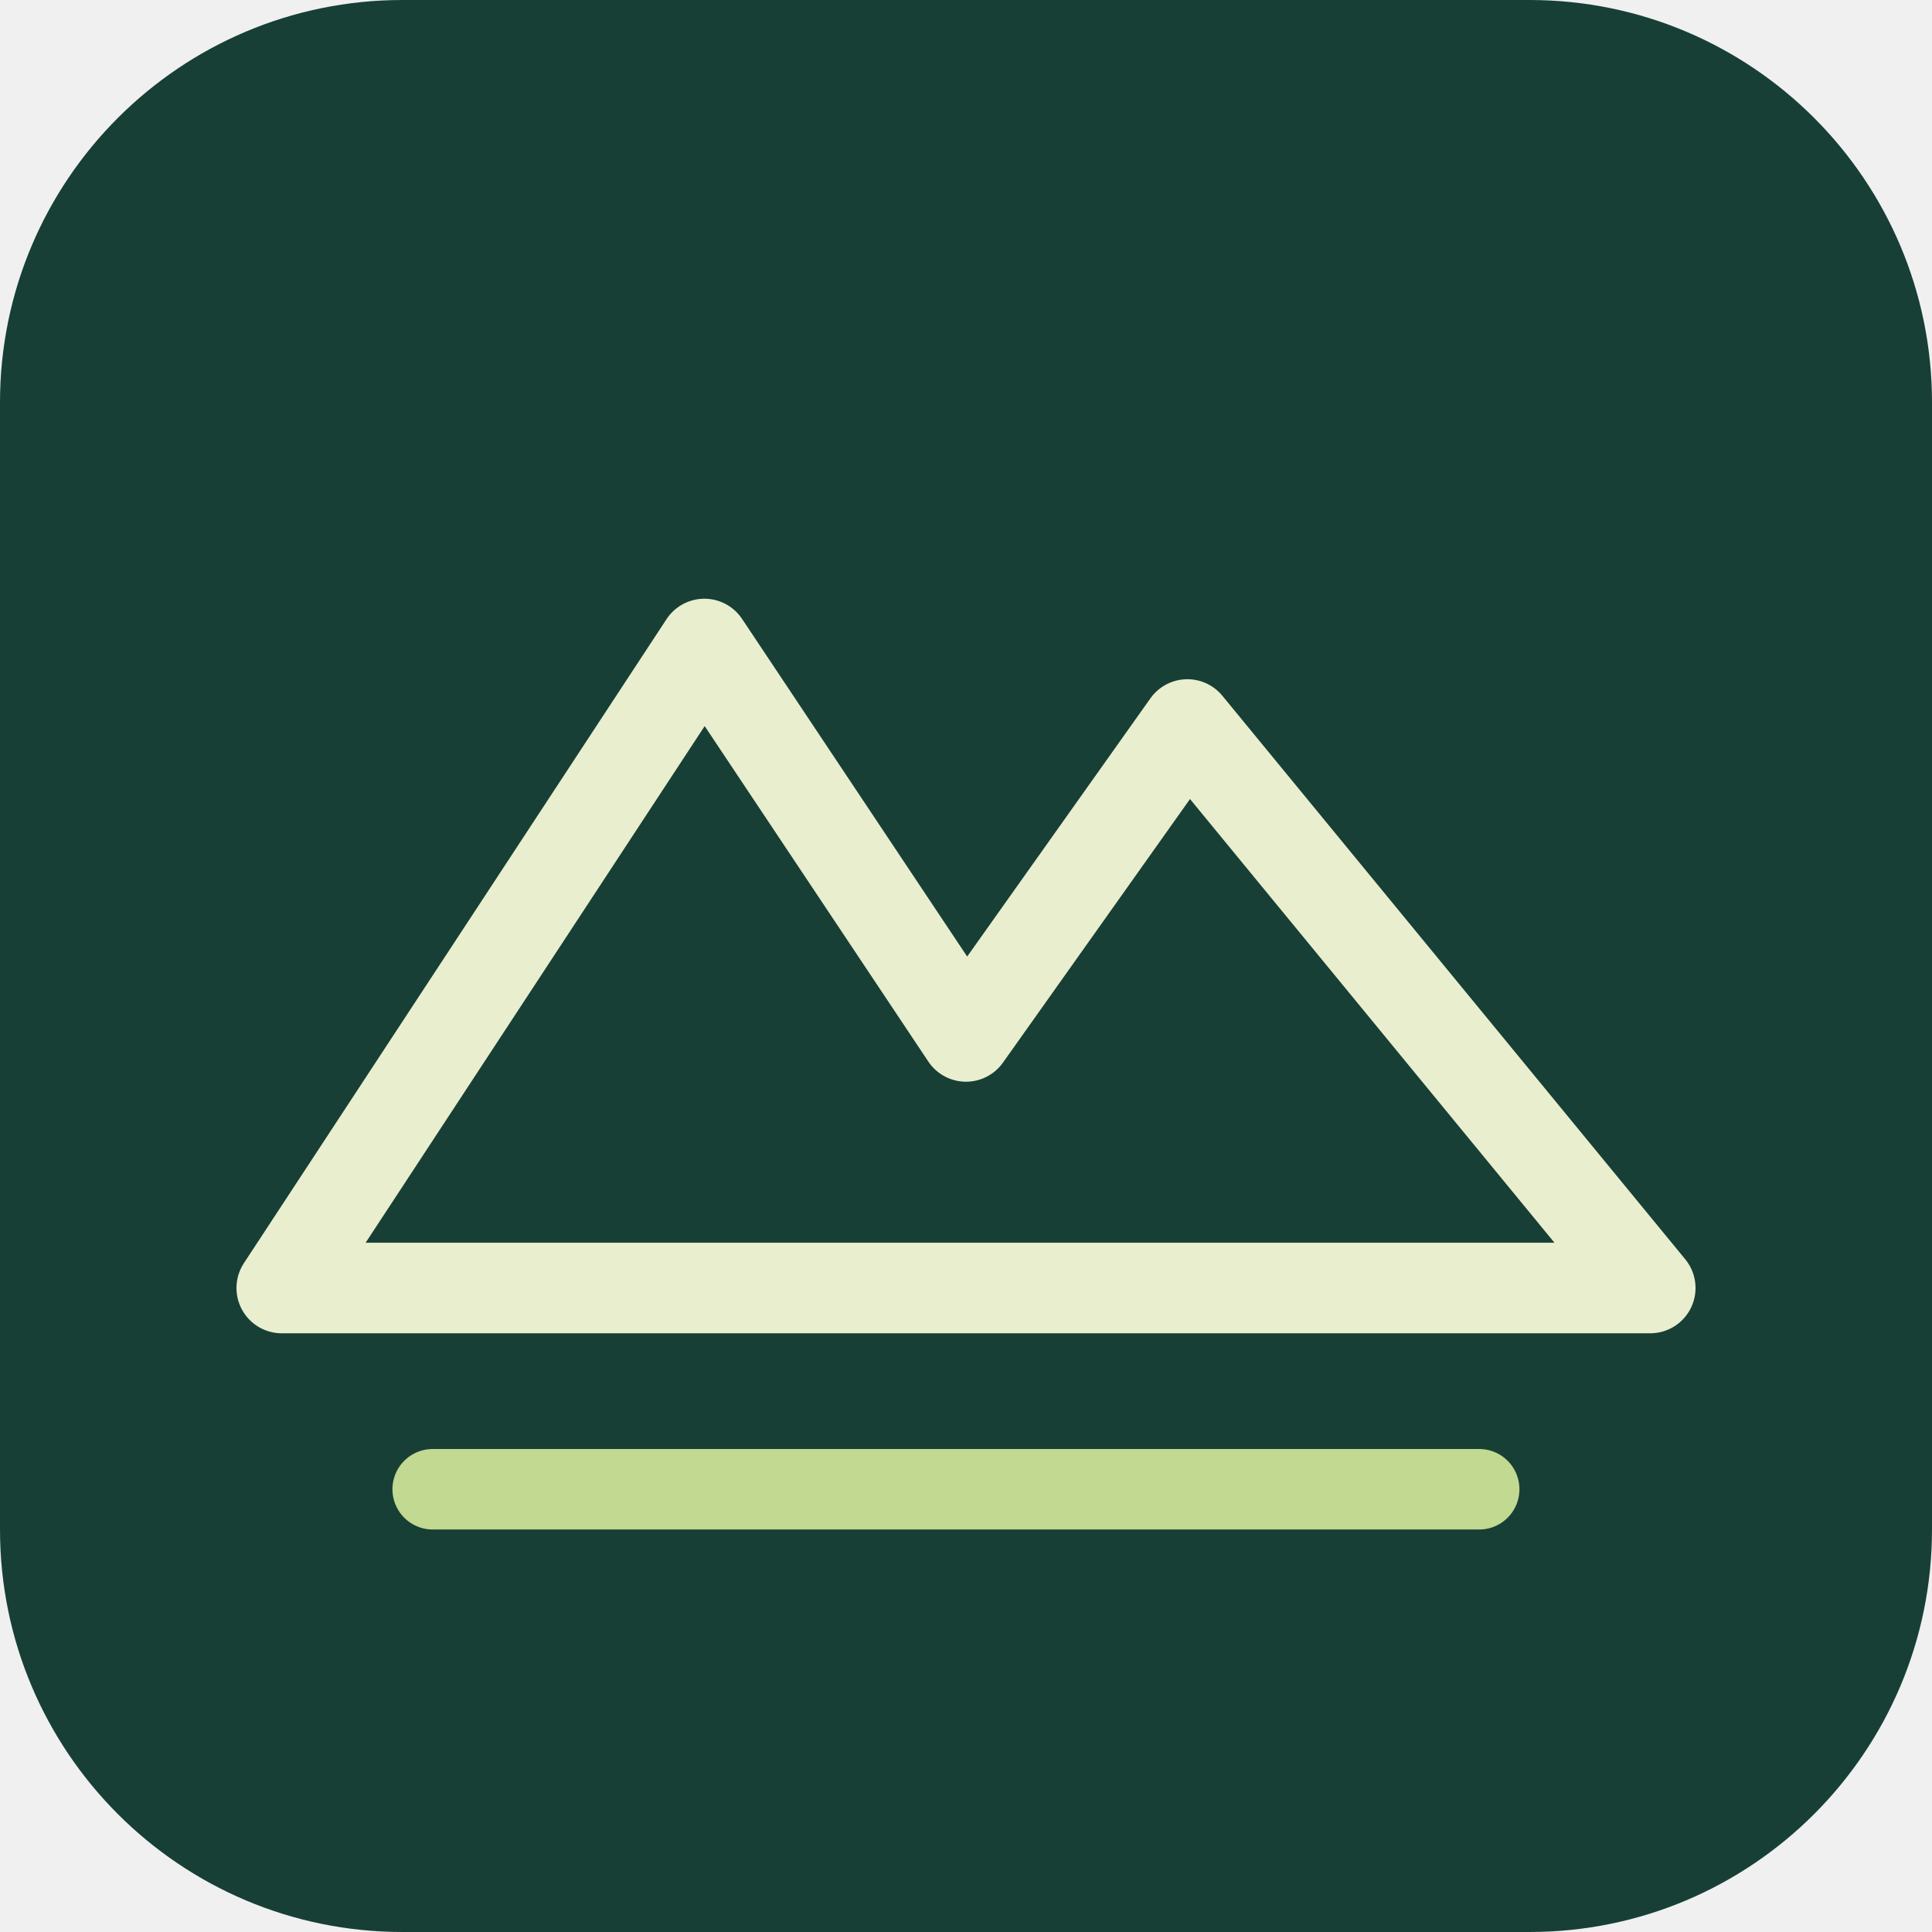
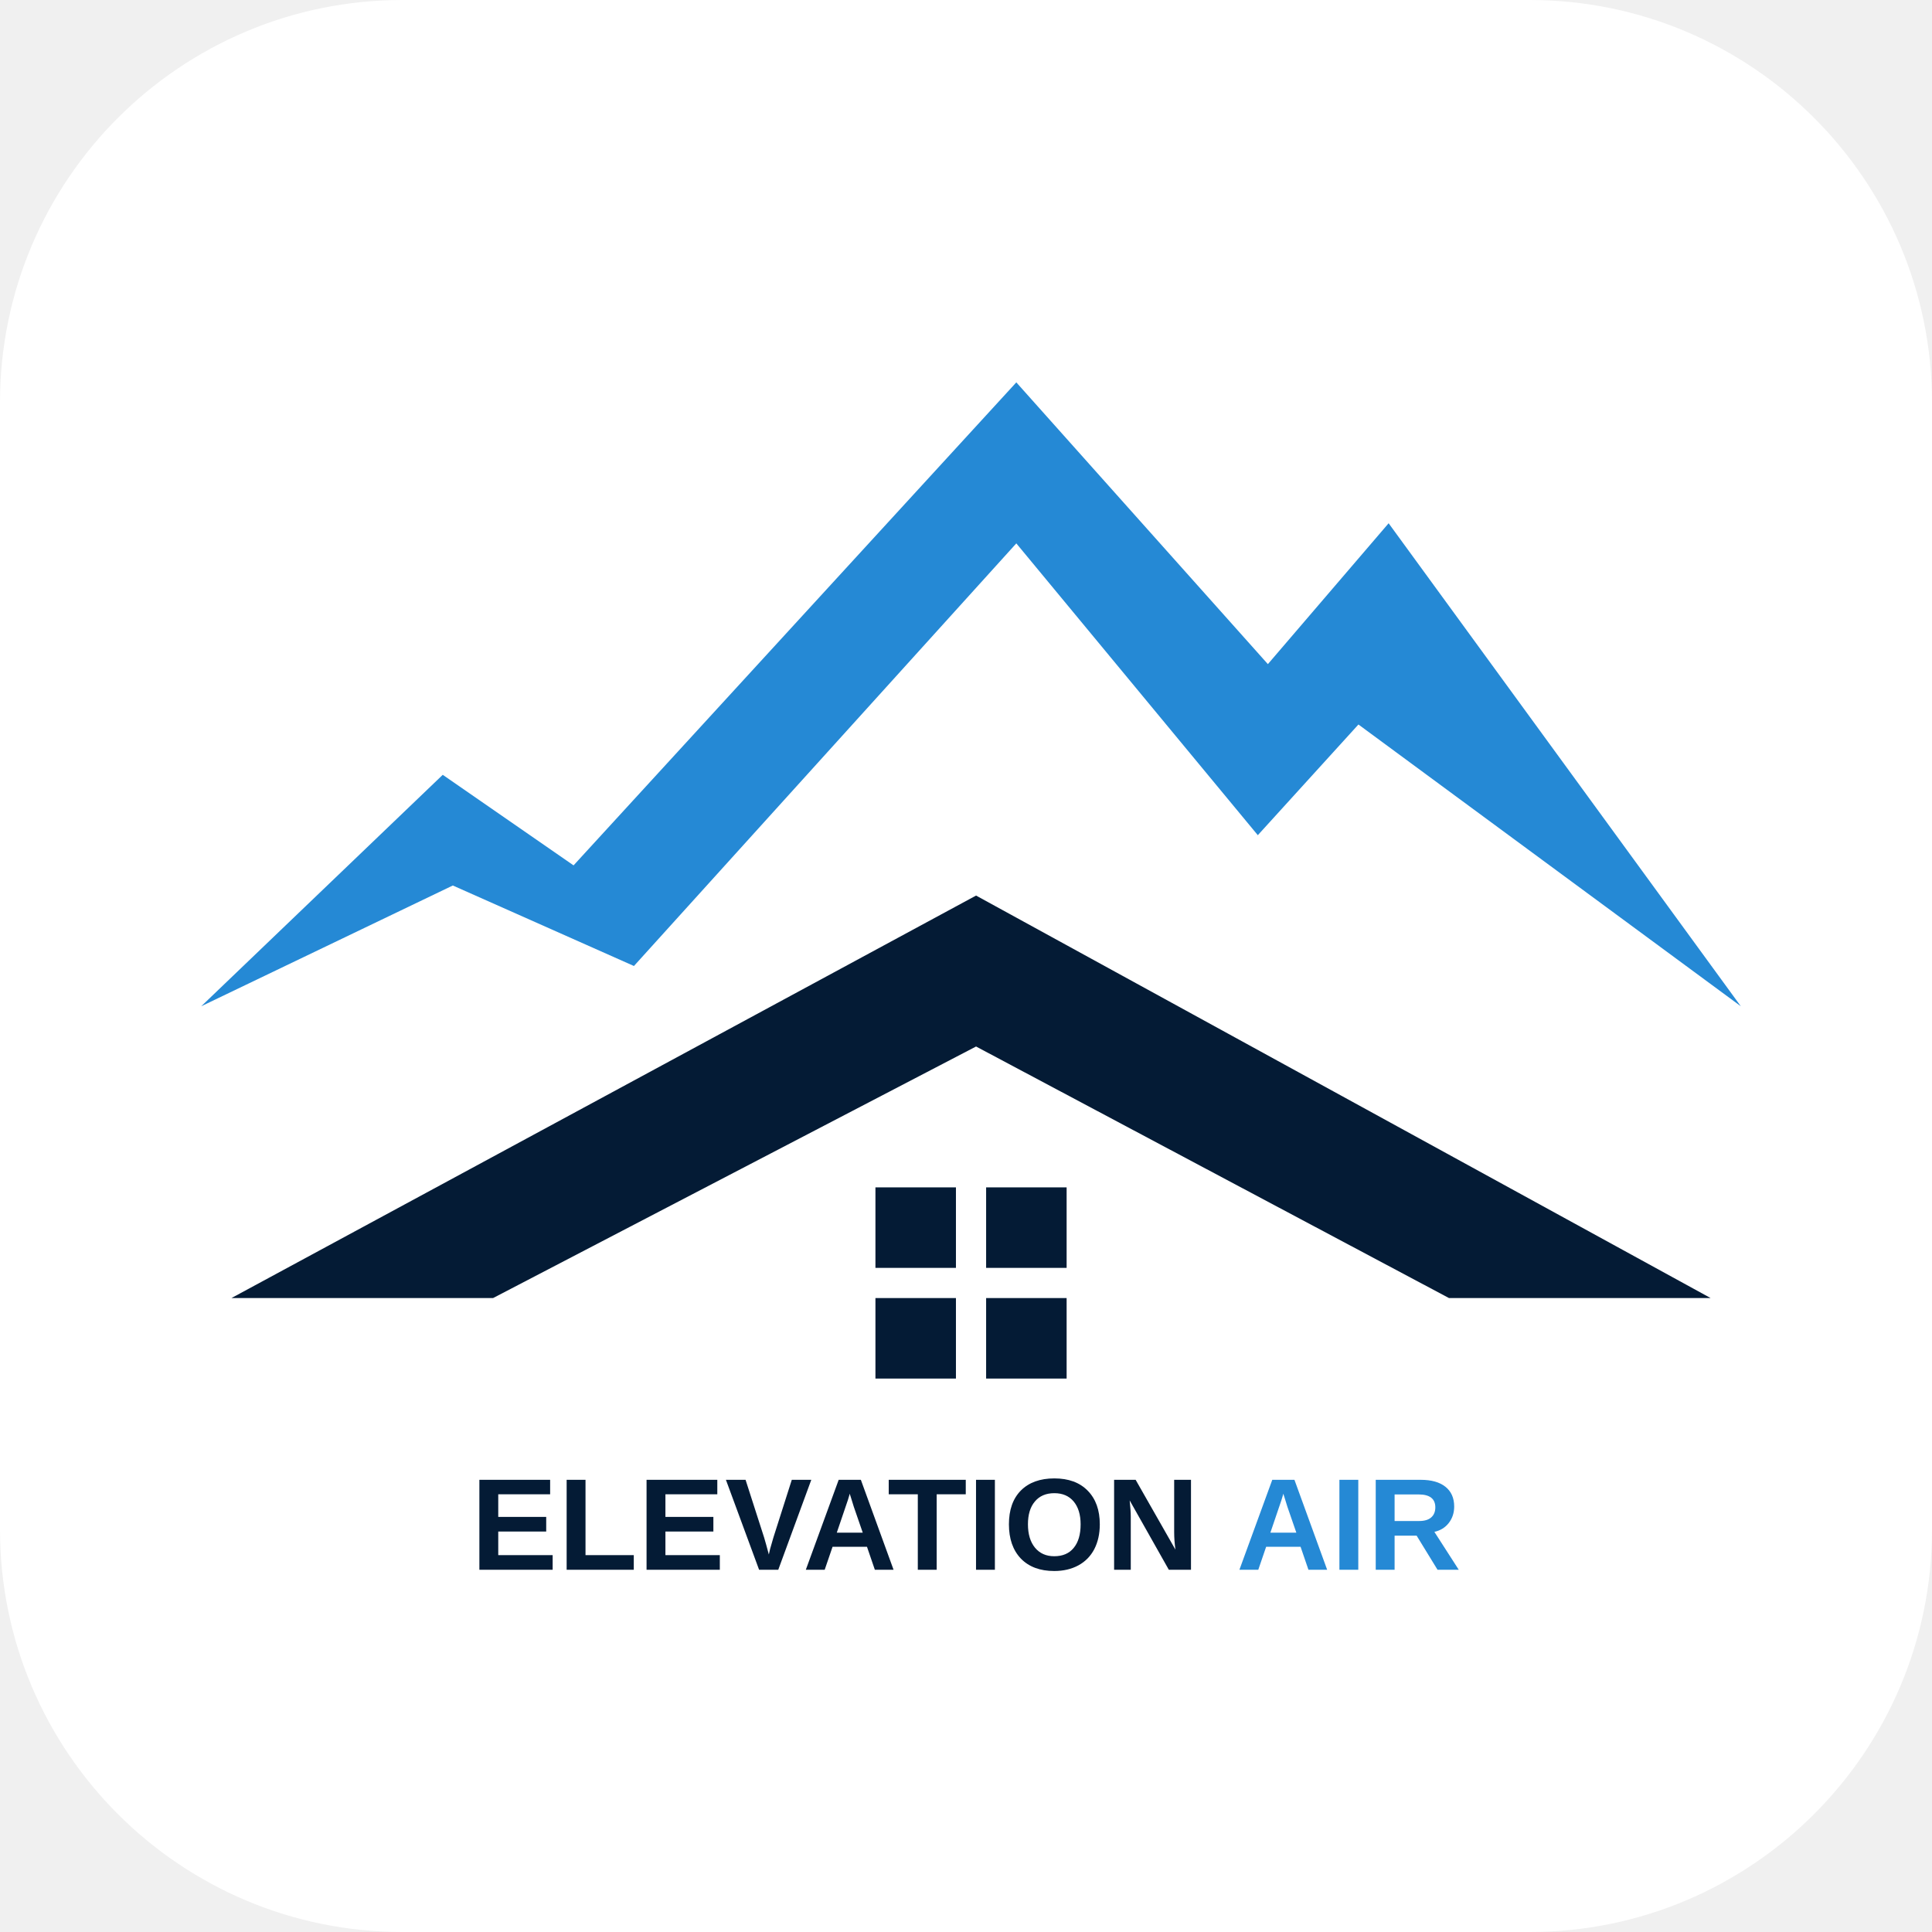
<svg xmlns="http://www.w3.org/2000/svg" viewBox="0 0 192 192">
-   <rect width="192" height="192" rx="40" fill="#173f36" />
-   <path d="m28 128 42-64 26 39 22-31 46 56H28Z" fill="none" stroke="#e9eece" stroke-width="9" stroke-linejoin="round" />
-   <path d="M43 148h104" stroke="#c1d990" stroke-width="8" stroke-linecap="round" />
+   <rect width="192" height="192" rx="40" fill="#ffffff" />
+   <path d="m20 100 24-23 13 9 44-48 25 28 12-14 35 48-38-28-10 11-24-29-38 42-18-8Z" fill="#2589d5" />
+   <path d="m23 129 74-40 73 40h-26L97 104l-48 25Z" fill="#041b35" />
+   <path d="M87 118h8v8h-8Zm11 0h8v8h-8Zm-11 11h8v8h-8Zm11 0h8v8h-8Z" fill="#041b35" />
+   <text x="96" y="156" font-family="Arial,sans-serif" font-size="13" font-weight="900" text-anchor="middle" fill="#041b35">ELEVATION <tspan fill="#2589d5">AIR</tspan>
+   </text>
</svg>
